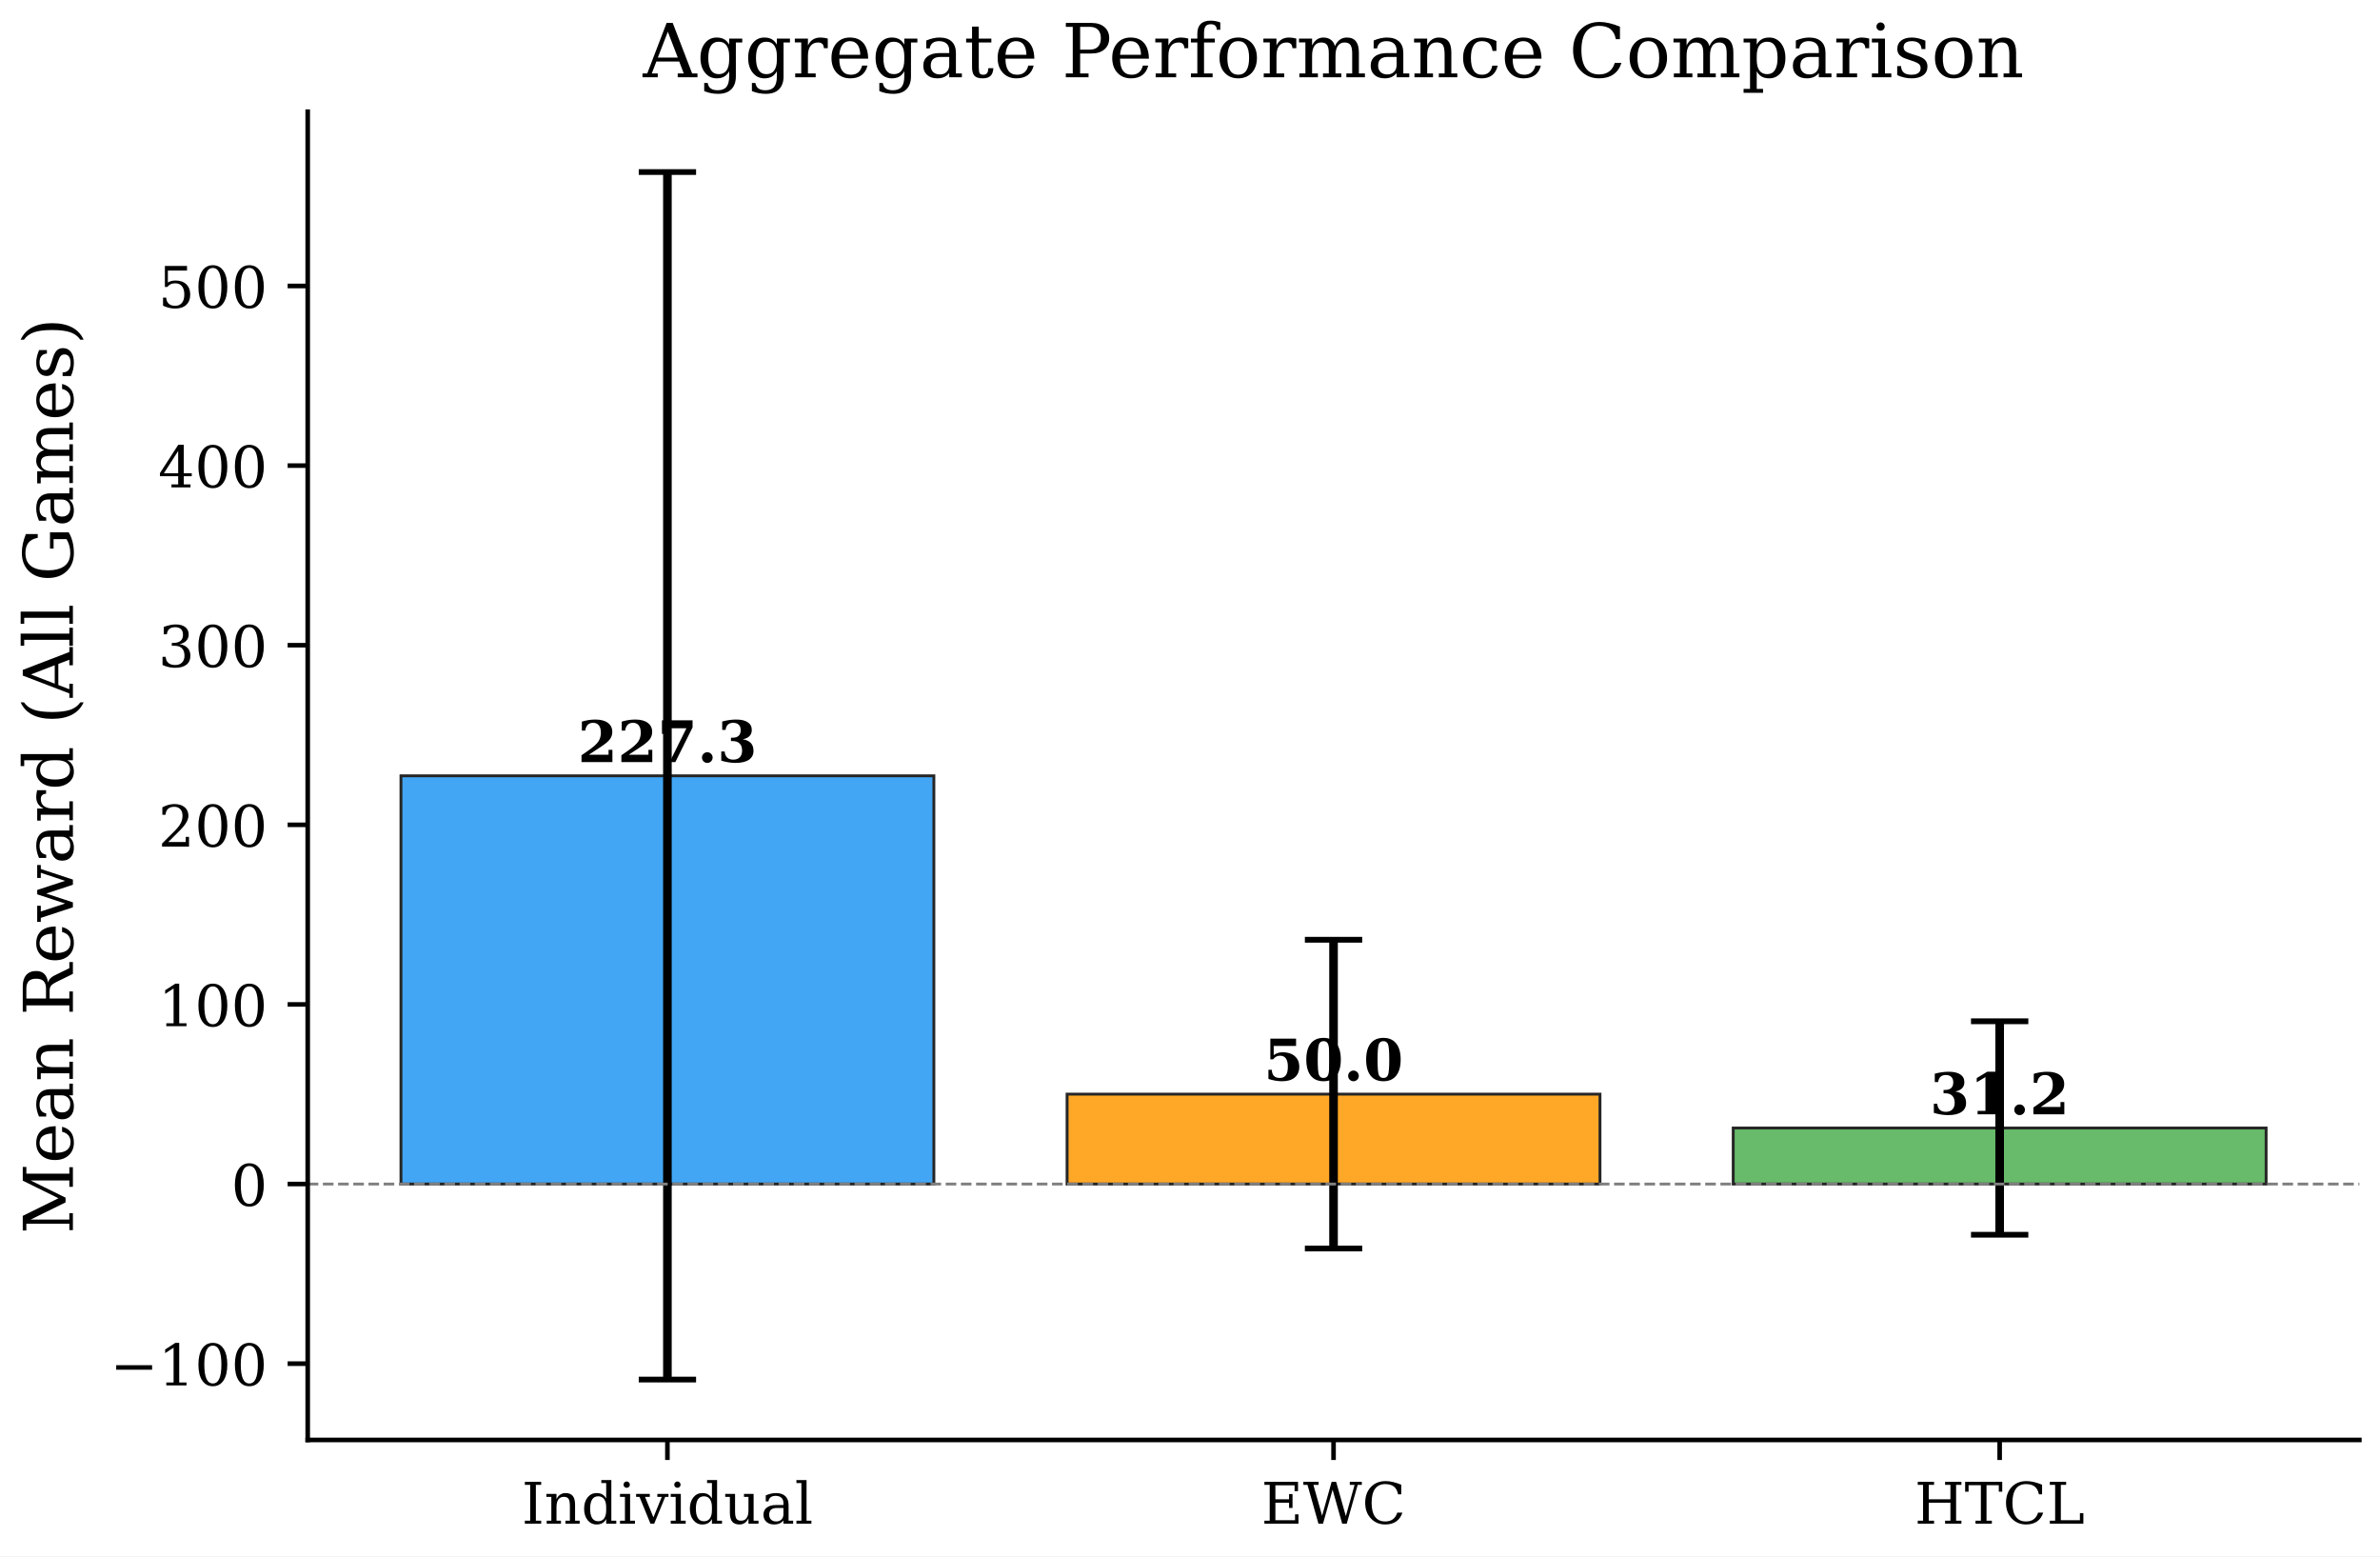
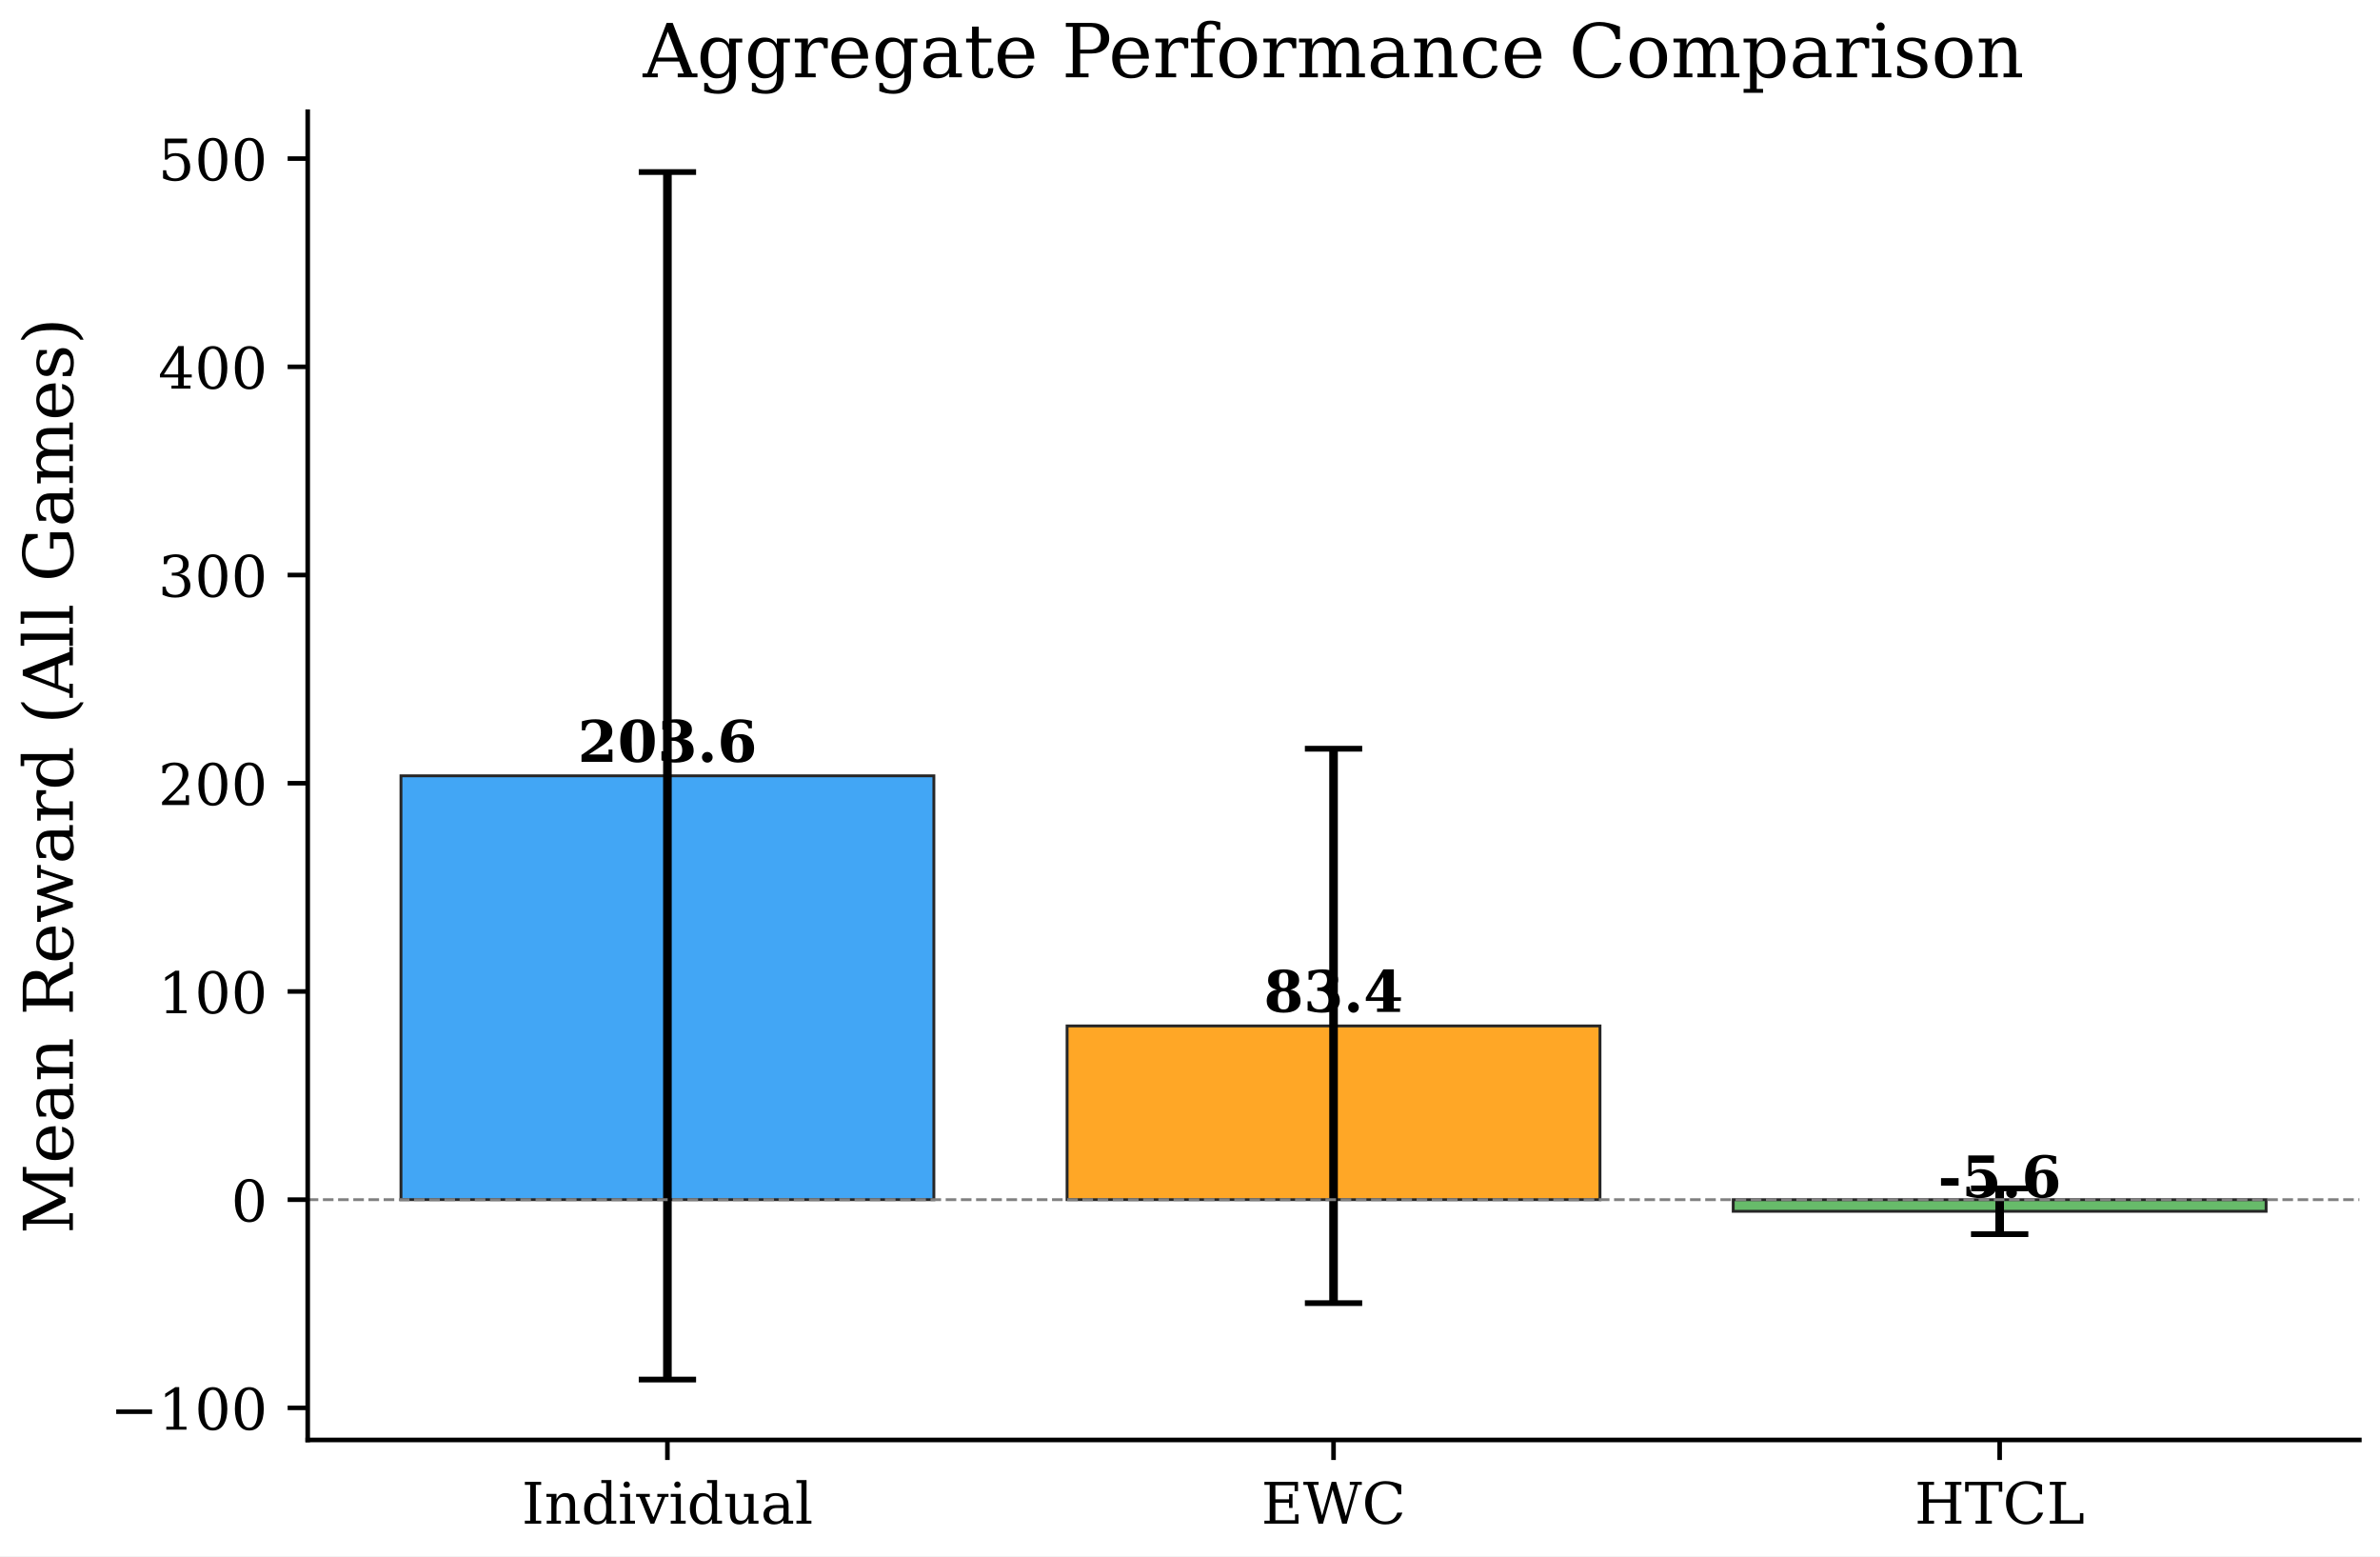
<svg xmlns="http://www.w3.org/2000/svg" xmlns:xlink="http://www.w3.org/1999/xlink" width="415.202pt" height="271.406pt" viewBox="0 0 415.202 271.406" version="1.1">
  <defs>
    <style type="text/css">*{stroke-linejoin: round; stroke-linecap: butt}</style>
  </defs>
  <g id="figure_1">
    <g id="patch_1">
      <path d="M 0 271.406  L 415.202 271.406  L 415.202 0  L 0 0  z " style="fill: #ffffff" />
    </g>
    <g id="axes_1">
      <g id="patch_2">
        <path d="M 53.681 251.128  L 411.602 251.128  L 411.602 19.478  L 53.681 19.478  z " style="fill: #ffffff" />
      </g>
      <g id="patch_3">
-         <path d="M 69.95 206.496  L 162.917 206.496  L 162.917 135.303  L 69.95 135.303  z " clip-path="url(#p671e858982)" style="fill: #2196f3; opacity: 0.85; stroke: #000000; stroke-width: 0.5; stroke-linejoin: miter" />
+         <path d="M 69.95 209.224  L 162.917 209.224  L 162.917 135.303  L 69.95 135.303  z " clip-path="url(#p76e623392b)" style="fill: #2196f3; opacity: 0.85; stroke: #000000; stroke-width: 0.5; stroke-linejoin: miter" />
      </g>
      <g id="patch_4">
-         <path d="M 186.158 206.496  L 279.125 206.496  L 279.125 190.82  L 186.158 190.82  z " clip-path="url(#p671e858982)" style="fill: #ff9800; opacity: 0.85; stroke: #000000; stroke-width: 0.5; stroke-linejoin: miter" />
+         <path d="M 186.158 209.224  L 279.125 209.224  L 279.125 178.923  L 186.158 178.923  z " clip-path="url(#p76e623392b)" style="fill: #ff9800; opacity: 0.85; stroke: #000000; stroke-width: 0.5; stroke-linejoin: miter" />
      </g>
      <g id="patch_5">
-         <path d="M 302.366 206.496  L 395.333 206.496  L 395.333 196.727  L 302.366 196.727  z " clip-path="url(#p671e858982)" style="fill: #4caf50; opacity: 0.85; stroke: #000000; stroke-width: 0.5; stroke-linejoin: miter" />
+         <path d="M 302.366 209.224  L 395.333 209.224  L 395.333 211.25  L 302.366 211.25  z " clip-path="url(#p76e623392b)" style="fill: #4caf50; opacity: 0.85; stroke: #000000; stroke-width: 0.5; stroke-linejoin: miter" />
      </g>
      <g id="matplotlib.axis_1">
        <g id="xtick_1">
          <g id="line2d_1">
            <defs>
-               <path id="m38dd9719bd" d="M 0 0  L 0 3.5  " style="stroke: #000000; stroke-width: 0.8" />
+               <path id="m863a58b6cb" d="M 0 0  L 0 3.5  " style="stroke: #000000; stroke-width: 0.8" />
            </defs>
            <g>
-               <use xlink:href="#m38dd9719bd" x="116.433" y="251.128" style="stroke: #000000; stroke-width: 0.8" />
+               <use xlink:href="#m863a58b6cb" x="116.433" y="251.128" style="stroke: #000000; stroke-width: 0.8" />
            </g>
          </g>
          <g id="text_1">
            <g transform="translate(91.01227 265.7264) scale(0.1 -0.1)">
              <defs>
                <path id="DejaVuSerif-49" d="M 1581 331  L 2175 331  L 2175 0  L 353 0  L 353 331  L 947 331  L 947 4331  L 353 4331  L 353 4666  L 2175 4666  L 2175 4331  L 1581 4331  L 1581 331  z " transform="scale(0.015625)" />
                <path id="DejaVuSerif-6e" d="M 263 0  L 263 331  L 781 331  L 781 2988  L 231 2988  L 231 3322  L 1356 3322  L 1356 2731  Q 1516 3069 1770 3241  Q 2025 3413 2363 3413  Q 2913 3413 3172 3097  Q 3431 2781 3431 2113  L 3431 331  L 3944 331  L 3944 0  L 2356 0  L 2356 331  L 2853 331  L 2853 1931  Q 2853 2541 2703 2767  Q 2553 2994 2175 2994  Q 1775 2994 1565 2701  Q 1356 2409 1356 1850  L 1356 331  L 1856 331  L 1856 0  L 263 0  z " transform="scale(0.015625)" />
                <path id="DejaVuSerif-64" d="M 3359 331  L 3909 331  L 3909 0  L 2784 0  L 2784 519  Q 2616 206 2355 57  Q 2094 -91 1709 -91  Q 1097 -91 708 395  Q 319 881 319 1663  Q 319 2444 706 2928  Q 1094 3413 1709 3413  Q 2094 3413 2355 3264  Q 2616 3116 2784 2803  L 2784 4531  L 2241 4531  L 2241 4863  L 3359 4863  L 3359 331  z M 2784 1497  L 2784 1825  Q 2784 2422 2554 2737  Q 2325 3053 1888 3053  Q 1444 3053 1217 2703  Q 991 2353 991 1663  Q 991 975 1217 622  Q 1444 269 1888 269  Q 2325 269 2554 583  Q 2784 897 2784 1497  z " transform="scale(0.015625)" />
                <path id="DejaVuSerif-69" d="M 622 4353  Q 622 4497 726 4603  Q 831 4709 978 4709  Q 1122 4709 1226 4603  Q 1331 4497 1331 4353  Q 1331 4206 1228 4103  Q 1125 4000 978 4000  Q 831 4000 726 4103  Q 622 4206 622 4353  z M 1356 331  L 1900 331  L 1900 0  L 231 0  L 231 331  L 781 331  L 781 2988  L 231 2988  L 231 3322  L 1356 3322  L 1356 331  z " transform="scale(0.015625)" />
                <path id="DejaVuSerif-76" d="M 1581 0  L 359 2988  L -19 2988  L -19 3322  L 1509 3322  L 1509 2988  L 978 2988  L 1913 703  L 2847 2988  L 2350 2988  L 2350 3322  L 3597 3322  L 3597 2988  L 3225 2988  L 2003 0  L 1581 0  z " transform="scale(0.015625)" />
                <path id="DejaVuSerif-75" d="M 2266 3322  L 3341 3322  L 3341 331  L 3884 331  L 3884 0  L 2766 0  L 2766 588  Q 2606 256 2353 82  Q 2100 -91 1766 -91  Q 1213 -91 952 223  Q 691 538 691 1209  L 691 2988  L 172 2988  L 172 3322  L 1269 3322  L 1269 1388  Q 1269 781 1417 556  Q 1566 331 1947 331  Q 2347 331 2556 625  Q 2766 919 2766 1478  L 2766 2988  L 2266 2988  L 2266 3322  z " transform="scale(0.015625)" />
                <path id="DejaVuSerif-61" d="M 2547 1044  L 2547 1747  L 1806 1747  Q 1378 1747 1168 1562  Q 959 1378 959 997  Q 959 650 1171 447  Q 1384 244 1747 244  Q 2106 244 2326 466  Q 2547 688 2547 1044  z M 3122 2075  L 3122 331  L 3634 331  L 3634 0  L 2547 0  L 2547 359  Q 2356 128 2106 18  Q 1856 -91 1522 -91  Q 969 -91 644 203  Q 319 497 319 997  Q 319 1513 691 1797  Q 1063 2081 1741 2081  L 2547 2081  L 2547 2309  Q 2547 2688 2317 2895  Q 2088 3103 1672 3103  Q 1328 3103 1125 2947  Q 922 2791 872 2484  L 575 2484  L 575 3156  Q 875 3284 1158 3348  Q 1441 3413 1709 3413  Q 2400 3413 2761 3070  Q 3122 2728 3122 2075  z " transform="scale(0.015625)" />
                <path id="DejaVuSerif-6c" d="M 1313 331  L 1856 331  L 1856 0  L 184 0  L 184 331  L 738 331  L 738 4531  L 184 4531  L 184 4863  L 1313 4863  L 1313 331  z " transform="scale(0.015625)" />
              </defs>
              <use xlink:href="#DejaVuSerif-49" />
              <use xlink:href="#DejaVuSerif-6e" x="39.502" />
              <use xlink:href="#DejaVuSerif-64" x="103.906" />
              <use xlink:href="#DejaVuSerif-69" x="167.92" />
              <use xlink:href="#DejaVuSerif-76" x="199.902" />
              <use xlink:href="#DejaVuSerif-69" x="256.396" />
              <use xlink:href="#DejaVuSerif-64" x="288.379" />
              <use xlink:href="#DejaVuSerif-75" x="352.393" />
              <use xlink:href="#DejaVuSerif-61" x="416.797" />
              <use xlink:href="#DejaVuSerif-6c" x="476.416" />
            </g>
          </g>
        </g>
        <g id="xtick_2">
          <g id="line2d_2">
            <g>
-               <use xlink:href="#m38dd9719bd" x="232.642" y="251.128" style="stroke: #000000; stroke-width: 0.8" />
+               <use xlink:href="#m863a58b6cb" x="232.642" y="251.128" style="stroke: #000000; stroke-width: 0.8" />
            </g>
          </g>
          <g id="text_2">
            <g transform="translate(220.0267 265.7264) scale(0.1 -0.1)">
              <defs>
                <path id="DejaVuSerif-45" d="M 353 0  L 353 331  L 947 331  L 947 4331  L 353 4331  L 353 4666  L 4109 4666  L 4109 3628  L 3725 3628  L 3725 4281  L 1581 4281  L 1581 2719  L 3109 2719  L 3109 3303  L 3494 3303  L 3494 1753  L 3109 1753  L 3109 2338  L 1581 2338  L 1581 384  L 3775 384  L 3775 1038  L 4159 1038  L 4159 0  L 353 0  z " transform="scale(0.015625)" />
                <path id="DejaVuSerif-57" d="M 4878 0  L 4366 0  L 3297 3794  L 2228 0  L 1716 0  L 494 4331  L 31 4331  L 31 4666  L 1734 4666  L 1734 4331  L 1153 4331  L 2125 884  L 3188 4666  L 3694 4666  L 4775 844  L 5753 4331  L 5216 4331  L 5216 4666  L 6559 4666  L 6559 4331  L 6100 4331  L 4878 0  z " transform="scale(0.015625)" />
                <path id="DejaVuSerif-43" d="M 4513 1234  Q 4306 581 3820 245  Q 3334 -91 2591 -91  Q 2134 -91 1743 65  Q 1353 222 1050 525  Q 700 875 529 1320  Q 359 1766 359 2328  Q 359 3416 987 4083  Q 1616 4750 2644 4750  Q 3025 4750 3456 4650  Q 3888 4550 4384 4347  L 4384 3272  L 4031 3272  Q 3916 3859 3567 4137  Q 3219 4416 2591 4416  Q 1844 4416 1459 3886  Q 1075 3356 1075 2328  Q 1075 1303 1459 773  Q 1844 244 2591 244  Q 3113 244 3450 492  Q 3788 741 3938 1234  L 4513 1234  z " transform="scale(0.015625)" />
              </defs>
              <use xlink:href="#DejaVuSerif-45" />
              <use xlink:href="#DejaVuSerif-57" x="72.998" />
              <use xlink:href="#DejaVuSerif-43" x="175.781" />
            </g>
          </g>
        </g>
        <g id="xtick_3">
          <g id="line2d_3">
            <g>
-               <use xlink:href="#m38dd9719bd" x="348.85" y="251.128" style="stroke: #000000; stroke-width: 0.8" />
+               <use xlink:href="#m863a58b6cb" x="348.85" y="251.128" style="stroke: #000000; stroke-width: 0.8" />
            </g>
          </g>
          <g id="text_3">
            <g transform="translate(334.0084 265.7264) scale(0.1 -0.1)">
              <defs>
                <path id="DejaVuSerif-48" d="M 353 0  L 353 331  L 947 331  L 947 4331  L 353 4331  L 353 4666  L 2175 4666  L 2175 4331  L 1581 4331  L 1581 2719  L 4000 2719  L 4000 4331  L 3406 4331  L 3406 4666  L 5228 4666  L 5228 4331  L 4634 4331  L 4634 331  L 5228 331  L 5228 0  L 3406 0  L 3406 331  L 4000 331  L 4000 2338  L 1581 2338  L 1581 331  L 2175 331  L 2175 0  L 353 0  z " transform="scale(0.015625)" />
                <path id="DejaVuSerif-54" d="M 1222 0  L 1222 331  L 1819 331  L 1819 4294  L 447 4294  L 447 3566  L 63 3566  L 63 4666  L 4206 4666  L 4206 3566  L 3822 3566  L 3822 4294  L 2450 4294  L 2450 331  L 3047 331  L 3047 0  L 1222 0  z " transform="scale(0.015625)" />
                <path id="DejaVuSerif-4c" d="M 353 0  L 353 331  L 947 331  L 947 4331  L 353 4331  L 353 4666  L 2175 4666  L 2175 4331  L 1581 4331  L 1581 384  L 3713 384  L 3713 1166  L 4097 1166  L 4097 0  L 353 0  z " transform="scale(0.015625)" />
              </defs>
              <use xlink:href="#DejaVuSerif-48" />
              <use xlink:href="#DejaVuSerif-54" x="87.207" />
              <use xlink:href="#DejaVuSerif-43" x="153.906" />
              <use xlink:href="#DejaVuSerif-4c" x="230.42" />
            </g>
          </g>
        </g>
      </g>
      <g id="matplotlib.axis_2">
        <g id="ytick_1">
          <g id="line2d_4">
            <defs>
-               <path id="m4bfb1004cc" d="M 0 0  L -3.5 0  " style="stroke: #000000; stroke-width: 0.8" />
+               <path id="m4e046b6c24" d="M 0 0  L -3.5 0  " style="stroke: #000000; stroke-width: 0.8" />
            </defs>
            <g>
-               <use xlink:href="#m4bfb1004cc" x="53.681" y="237.821" style="stroke: #000000; stroke-width: 0.8" />
+               <use xlink:href="#m4e046b6c24" x="53.681" y="245.537" style="stroke: #000000; stroke-width: 0.8" />
            </g>
          </g>
          <g id="text_4">
-             <g transform="translate(19.21375 241.6198) scale(0.1 -0.1)">
+             <g transform="translate(19.21375 249.3363) scale(0.1 -0.1)">
              <defs>
                <path id="DejaVuSerif-2212" d="M 678 2259  L 4684 2259  L 4684 1753  L 678 1753  L 678 2259  z " transform="scale(0.015625)" />
                <path id="DejaVuSerif-31" d="M 909 0  L 909 331  L 1722 331  L 1722 4213  L 781 3603  L 781 4013  L 1919 4750  L 2350 4750  L 2350 331  L 3163 331  L 3163 0  L 909 0  z " transform="scale(0.015625)" />
                <path id="DejaVuSerif-30" d="M 2034 219  Q 2513 219 2750 744  Q 2988 1269 2988 2328  Q 2988 3391 2750 3916  Q 2513 4441 2034 4441  Q 1556 4441 1318 3916  Q 1081 3391 1081 2328  Q 1081 1269 1318 744  Q 1556 219 2034 219  z M 2034 -91  Q 1275 -91 848 546  Q 422 1184 422 2328  Q 422 3475 848 4112  Q 1275 4750 2034 4750  Q 2797 4750 3222 4112  Q 3647 3475 3647 2328  Q 3647 1184 3222 546  Q 2797 -91 2034 -91  z " transform="scale(0.015625)" />
              </defs>
              <use xlink:href="#DejaVuSerif-2212" />
              <use xlink:href="#DejaVuSerif-31" x="83.789" />
              <use xlink:href="#DejaVuSerif-30" x="147.412" />
              <use xlink:href="#DejaVuSerif-30" x="211.035" />
            </g>
          </g>
        </g>
        <g id="ytick_2">
          <g id="line2d_5">
            <g>
-               <use xlink:href="#m4bfb1004cc" x="53.681" y="206.496" style="stroke: #000000; stroke-width: 0.8" />
+               <use xlink:href="#m4e046b6c24" x="53.681" y="209.224" style="stroke: #000000; stroke-width: 0.8" />
            </g>
          </g>
          <g id="text_5">
-             <g transform="translate(40.31844 210.2955) scale(0.1 -0.1)">
+             <g transform="translate(40.31844 213.0233) scale(0.1 -0.1)">
              <use xlink:href="#DejaVuSerif-30" />
            </g>
          </g>
        </g>
        <g id="ytick_3">
          <g id="line2d_6">
            <g>
-               <use xlink:href="#m4bfb1004cc" x="53.681" y="175.172" style="stroke: #000000; stroke-width: 0.8" />
+               <use xlink:href="#m4e046b6c24" x="53.681" y="172.911" style="stroke: #000000; stroke-width: 0.8" />
            </g>
          </g>
          <g id="text_6">
-             <g transform="translate(27.59344 178.9711) scale(0.1 -0.1)">
+             <g transform="translate(27.59344 176.7103) scale(0.1 -0.1)">
              <use xlink:href="#DejaVuSerif-31" />
              <use xlink:href="#DejaVuSerif-30" x="63.623" />
              <use xlink:href="#DejaVuSerif-30" x="127.246" />
            </g>
          </g>
        </g>
        <g id="ytick_4">
          <g id="line2d_7">
            <g>
-               <use xlink:href="#m4bfb1004cc" x="53.681" y="143.848" style="stroke: #000000; stroke-width: 0.8" />
+               <use xlink:href="#m4e046b6c24" x="53.681" y="136.598" style="stroke: #000000; stroke-width: 0.8" />
            </g>
          </g>
          <g id="text_7">
-             <g transform="translate(27.59344 147.6468) scale(0.1 -0.1)">
+             <g transform="translate(27.59344 140.3974) scale(0.1 -0.1)">
              <defs>
                <path id="DejaVuSerif-32" d="M 819 3553  L 469 3553  L 469 4384  Q 803 4563 1142 4656  Q 1481 4750 1806 4750  Q 2534 4750 2956 4397  Q 3378 4044 3378 3438  Q 3378 2753 2422 1800  Q 2347 1728 2309 1691  L 1131 513  L 3078 513  L 3078 1088  L 3444 1088  L 3444 0  L 434 0  L 434 341  L 1850 1753  Q 2319 2222 2519 2614  Q 2719 3006 2719 3438  Q 2719 3909 2473 4175  Q 2228 4441 1797 4441  Q 1350 4441 1106 4219  Q 863 3997 819 3553  z " transform="scale(0.015625)" />
              </defs>
              <use xlink:href="#DejaVuSerif-32" />
              <use xlink:href="#DejaVuSerif-30" x="63.623" />
              <use xlink:href="#DejaVuSerif-30" x="127.246" />
            </g>
          </g>
        </g>
        <g id="ytick_5">
          <g id="line2d_8">
            <g>
-               <use xlink:href="#m4bfb1004cc" x="53.681" y="112.523" style="stroke: #000000; stroke-width: 0.8" />
+               <use xlink:href="#m4e046b6c24" x="53.681" y="100.285" style="stroke: #000000; stroke-width: 0.8" />
            </g>
          </g>
          <g id="text_8">
-             <g transform="translate(27.59344 116.3224) scale(0.1 -0.1)">
+             <g transform="translate(27.59344 104.0844) scale(0.1 -0.1)">
              <defs>
                <path id="DejaVuSerif-33" d="M 622 4469  Q 988 4606 1323 4678  Q 1659 4750 1953 4750  Q 2638 4750 3022 4454  Q 3406 4159 3406 3634  Q 3406 3213 3140 2930  Q 2875 2647 2388 2547  Q 2963 2466 3280 2130  Q 3597 1794 3597 1259  Q 3597 606 3158 257  Q 2719 -91 1894 -91  Q 1528 -91 1179 -12  Q 831 66 488 225  L 488 1131  L 838 1131  Q 869 681 1141 450  Q 1413 219 1906 219  Q 2384 219 2661 495  Q 2938 772 2938 1253  Q 2938 1803 2653 2086  Q 2369 2369 1819 2369  L 1522 2369  L 1522 2688  L 1678 2688  Q 2225 2688 2498 2914  Q 2772 3141 2772 3597  Q 2772 4006 2547 4223  Q 2322 4441 1900 4441  Q 1478 4441 1245 4241  Q 1013 4041 972 3647  L 622 3647  L 622 4469  z " transform="scale(0.015625)" />
              </defs>
              <use xlink:href="#DejaVuSerif-33" />
              <use xlink:href="#DejaVuSerif-30" x="63.623" />
              <use xlink:href="#DejaVuSerif-30" x="127.246" />
            </g>
          </g>
        </g>
        <g id="ytick_6">
          <g id="line2d_9">
            <g>
-               <use xlink:href="#m4bfb1004cc" x="53.681" y="81.199" style="stroke: #000000; stroke-width: 0.8" />
+               <use xlink:href="#m4e046b6c24" x="53.681" y="63.972" style="stroke: #000000; stroke-width: 0.8" />
            </g>
          </g>
          <g id="text_9">
-             <g transform="translate(27.59344 84.99808) scale(0.1 -0.1)">
+             <g transform="translate(27.59344 67.77138) scale(0.1 -0.1)">
              <defs>
                <path id="DejaVuSerif-34" d="M 2234 1581  L 2234 4063  L 641 1581  L 2234 1581  z M 3609 0  L 1484 0  L 1484 331  L 2234 331  L 2234 1247  L 197 1247  L 197 1588  L 2241 4750  L 2859 4750  L 2859 1581  L 3750 1581  L 3750 1247  L 2859 1247  L 2859 331  L 3609 331  L 3609 0  z " transform="scale(0.015625)" />
              </defs>
              <use xlink:href="#DejaVuSerif-34" />
              <use xlink:href="#DejaVuSerif-30" x="63.623" />
              <use xlink:href="#DejaVuSerif-30" x="127.246" />
            </g>
          </g>
        </g>
        <g id="ytick_7">
          <g id="line2d_10">
            <g>
-               <use xlink:href="#m4bfb1004cc" x="53.681" y="49.875" style="stroke: #000000; stroke-width: 0.8" />
+               <use xlink:href="#m4e046b6c24" x="53.681" y="27.659" style="stroke: #000000; stroke-width: 0.8" />
            </g>
          </g>
          <g id="text_10">
-             <g transform="translate(27.59344 53.67372) scale(0.1 -0.1)">
+             <g transform="translate(27.59344 31.45839) scale(0.1 -0.1)">
              <defs>
                <path id="DejaVuSerif-35" d="M 3219 4666  L 3219 4153  L 1081 4153  L 1081 2816  Q 1244 2928 1461 2984  Q 1678 3041 1947 3041  Q 2703 3041 3140 2622  Q 3578 2203 3578 1478  Q 3578 738 3136 323  Q 2694 -91 1894 -91  Q 1572 -91 1234 -12  Q 897 66 544 225  L 544 1131  L 897 1131  Q 925 688 1179 453  Q 1434 219 1894 219  Q 2388 219 2653 544  Q 2919 869 2919 1478  Q 2919 2084 2655 2407  Q 2391 2731 1894 2731  Q 1613 2731 1398 2631  Q 1184 2531 1019 2322  L 750 2322  L 750 4666  L 3219 4666  z " transform="scale(0.015625)" />
              </defs>
              <use xlink:href="#DejaVuSerif-35" />
              <use xlink:href="#DejaVuSerif-30" x="63.623" />
              <use xlink:href="#DejaVuSerif-30" x="127.246" />
            </g>
          </g>
        </g>
        <g id="text_11">
          <g transform="translate(12.71813 215.1948) rotate(-90) scale(0.12 -0.12)">
            <defs>
              <path id="DejaVuSerif-4d" d="M 353 0  L 353 331  L 947 331  L 947 4331  L 319 4331  L 319 4666  L 1678 4666  L 3316 1344  L 4953 4666  L 6228 4666  L 6228 4331  L 5606 4331  L 5606 331  L 6203 331  L 6203 0  L 4378 0  L 4378 331  L 4972 331  L 4972 3938  L 3372 684  L 2931 684  L 1331 3938  L 1331 331  L 1925 331  L 1925 0  L 353 0  z " transform="scale(0.015625)" />
              <path id="DejaVuSerif-65" d="M 3469 1600  L 991 1600  L 991 1575  Q 991 903 1244 561  Q 1497 219 1991 219  Q 2369 219 2611 417  Q 2853 616 2950 1006  L 3413 1006  Q 3275 459 2904 184  Q 2534 -91 1931 -91  Q 1203 -91 761 389  Q 319 869 319 1663  Q 319 2450 753 2931  Q 1188 3413 1894 3413  Q 2647 3413 3050 2948  Q 3453 2484 3469 1600  z M 2791 1931  Q 2772 2513 2545 2808  Q 2319 3103 1894 3103  Q 1497 3103 1269 2806  Q 1041 2509 991 1931  L 2791 1931  z " transform="scale(0.015625)" />
              <path id="DejaVuSerif-20" transform="scale(0.015625)" />
              <path id="DejaVuSerif-52" d="M 3066 2316  Q 3284 2256 3442 2114  Q 3600 1972 3725 1716  L 4403 331  L 4972 331  L 4972 0  L 3872 0  L 3144 1484  Q 2934 1916 2759 2042  Q 2584 2169 2278 2169  L 1581 2169  L 1581 331  L 2241 331  L 2241 0  L 353 0  L 353 331  L 947 331  L 947 4331  L 353 4331  L 353 4666  L 2719 4666  Q 3400 4666 3770 4341  Q 4141 4016 4141 3419  Q 4141 2938 3870 2661  Q 3600 2384 3066 2316  z M 1581 2503  L 2503 2503  Q 2975 2503 3200 2726  Q 3425 2950 3425 3419  Q 3425 3888 3200 4109  Q 2975 4331 2503 4331  L 1581 4331  L 1581 2503  z " transform="scale(0.015625)" />
              <path id="DejaVuSerif-77" d="M 3072 3322  L 3922 728  L 4672 2988  L 4191 2988  L 4191 3322  L 5394 3322  L 5394 2988  L 5025 2988  L 4038 0  L 3559 0  L 2741 2484  L 1919 0  L 1459 0  L 475 2988  L 103 2988  L 103 3322  L 1606 3322  L 1606 2988  L 1069 2988  L 1813 728  L 2669 3322  L 3072 3322  z " transform="scale(0.015625)" />
              <path id="DejaVuSerif-72" d="M 3059 3328  L 3059 2497  L 2728 2497  Q 2713 2744 2591 2866  Q 2469 2988 2234 2988  Q 1809 2988 1582 2694  Q 1356 2400 1356 1850  L 1356 331  L 2022 331  L 2022 0  L 263 0  L 263 331  L 781 331  L 781 2994  L 231 2994  L 231 3322  L 1356 3322  L 1356 2731  Q 1525 3078 1790 3245  Q 2056 3413 2438 3413  Q 2578 3413 2733 3391  Q 2888 3369 3059 3328  z " transform="scale(0.015625)" />
              <path id="DejaVuSerif-28" d="M 2041 -997  Q 1281 -656 893 83  Q 506 822 506 1931  Q 506 3044 893 3783  Q 1281 4522 2041 4863  L 2041 4556  Q 1559 4225 1350 3623  Q 1141 3022 1141 1931  Q 1141 844 1350 242  Q 1559 -359 2041 -691  L 2041 -997  z " transform="scale(0.015625)" />
              <path id="DejaVuSerif-41" d="M 1281 1691  L 2994 1691  L 2138 3909  L 1281 1691  z M -38 0  L -38 331  L 372 331  L 2034 4666  L 2559 4666  L 4225 331  L 4684 331  L 4684 0  L 2988 0  L 2988 331  L 3506 331  L 3116 1356  L 1153 1356  L 763 331  L 1275 331  L 1275 0  L -38 0  z " transform="scale(0.015625)" />
              <path id="DejaVuSerif-47" d="M 4097 3272  Q 3988 3856 3641 4136  Q 3294 4416 2675 4416  Q 1869 4416 1472 3897  Q 1075 3378 1075 2328  Q 1075 1300 1484 772  Q 1894 244 2688 244  Q 3041 244 3362 331  Q 3684 419 3975 594  L 3975 1797  L 3097 1797  L 3097 2131  L 4609 2131  L 4609 391  Q 4194 150 3714 29  Q 3234 -91 2688 -91  Q 1631 -91 995 570  Q 359 1231 359 2328  Q 359 3434 996 4092  Q 1634 4750 2713 4750  Q 3113 4750 3539 4658  Q 3966 4566 4447 4378  L 4447 3272  L 4097 3272  z " transform="scale(0.015625)" />
              <path id="DejaVuSerif-6d" d="M 3316 2675  Q 3481 3041 3739 3227  Q 3997 3413 4341 3413  Q 4863 3413 5119 3089  Q 5375 2766 5375 2113  L 5375 331  L 5894 331  L 5894 0  L 4300 0  L 4300 331  L 4800 331  L 4800 2047  Q 4800 2556 4650 2772  Q 4500 2988 4153 2988  Q 3769 2988 3567 2697  Q 3366 2406 3366 1850  L 3366 331  L 3866 331  L 3866 0  L 2291 0  L 2291 331  L 2791 331  L 2791 2069  Q 2791 2566 2641 2777  Q 2491 2988 2144 2988  Q 1759 2988 1557 2697  Q 1356 2406 1356 1850  L 1356 331  L 1856 331  L 1856 0  L 263 0  L 263 331  L 781 331  L 781 2994  L 231 2994  L 231 3322  L 1356 3322  L 1356 2731  Q 1516 3063 1762 3238  Q 2009 3413 2322 3413  Q 2709 3413 2968 3220  Q 3228 3028 3316 2675  z " transform="scale(0.015625)" />
              <path id="DejaVuSerif-73" d="M 359 184  L 359 959  L 691 959  Q 703 588 923 403  Q 1144 219 1575 219  Q 1963 219 2166 364  Q 2369 509 2369 788  Q 2369 1006 2220 1140  Q 2072 1275 1594 1428  L 1178 1569  Q 750 1706 558 1912  Q 366 2119 366 2438  Q 366 2894 700 3153  Q 1034 3413 1625 3413  Q 1888 3413 2178 3344  Q 2469 3275 2778 3144  L 2778 2419  L 2447 2419  Q 2434 2741 2221 2922  Q 2009 3103 1644 3103  Q 1281 3103 1095 2975  Q 909 2847 909 2591  Q 909 2381 1050 2254  Q 1191 2128 1613 1997  L 2069 1856  Q 2541 1709 2748 1489  Q 2956 1269 2956 922  Q 2956 450 2595 179  Q 2234 -91 1600 -91  Q 1278 -91 972 -22  Q 666 47 359 184  z " transform="scale(0.015625)" />
              <path id="DejaVuSerif-29" d="M 453 -997  L 453 -691  Q 934 -359 1145 242  Q 1356 844 1356 1931  Q 1356 3022 1145 3623  Q 934 4225 453 4556  L 453 4863  Q 1216 4522 1603 3783  Q 1991 3044 1991 1931  Q 1991 822 1603 83  Q 1216 -656 453 -997  z " transform="scale(0.015625)" />
            </defs>
            <use xlink:href="#DejaVuSerif-4d" />
            <use xlink:href="#DejaVuSerif-65" x="102.393" />
            <use xlink:href="#DejaVuSerif-61" x="161.572" />
            <use xlink:href="#DejaVuSerif-6e" x="221.191" />
            <use xlink:href="#DejaVuSerif-20" x="285.596" />
            <use xlink:href="#DejaVuSerif-52" x="317.383" />
            <use xlink:href="#DejaVuSerif-65" x="392.676" />
            <use xlink:href="#DejaVuSerif-77" x="451.855" />
            <use xlink:href="#DejaVuSerif-61" x="537.451" />
            <use xlink:href="#DejaVuSerif-72" x="597.07" />
            <use xlink:href="#DejaVuSerif-64" x="644.873" />
            <use xlink:href="#DejaVuSerif-20" x="708.887" />
            <use xlink:href="#DejaVuSerif-28" x="740.674" />
            <use xlink:href="#DejaVuSerif-41" x="779.688" />
            <use xlink:href="#DejaVuSerif-6c" x="851.904" />
            <use xlink:href="#DejaVuSerif-6c" x="883.887" />
            <use xlink:href="#DejaVuSerif-20" x="915.869" />
            <use xlink:href="#DejaVuSerif-47" x="947.656" />
            <use xlink:href="#DejaVuSerif-61" x="1027.539" />
            <use xlink:href="#DejaVuSerif-6d" x="1087.158" />
            <use xlink:href="#DejaVuSerif-65" x="1181.982" />
            <use xlink:href="#DejaVuSerif-73" x="1241.162" />
            <use xlink:href="#DejaVuSerif-29" x="1292.48" />
          </g>
        </g>
      </g>
      <g id="LineCollection_1">
-         <path d="M 116.433 240.598  L 116.433 30.008  " clip-path="url(#p671e858982)" style="fill: none; stroke: #000000; stroke-width: 1.5" />
-         <path d="M 232.642 217.746  L 232.642 163.895  " clip-path="url(#p671e858982)" style="fill: none; stroke: #000000; stroke-width: 1.5" />
-         <path d="M 348.85 215.342  L 348.85 178.111  " clip-path="url(#p671e858982)" style="fill: none; stroke: #000000; stroke-width: 1.5" />
+         <path d="M 116.433 240.598  L 116.433 30.008  " clip-path="url(#p76e623392b)" style="fill: none; stroke: #000000; stroke-width: 1.5" />
+         <path d="M 232.642 227.268  L 232.642 130.578  " clip-path="url(#p76e623392b)" style="fill: none; stroke: #000000; stroke-width: 1.5" />
+         <path d="M 348.85 215.24  L 348.85 207.259  " clip-path="url(#p76e623392b)" style="fill: none; stroke: #000000; stroke-width: 1.5" />
      </g>
      <g id="line2d_11">
        <defs>
-           <path id="m357cbf56e1" d="M 5 0  L -5 -0  " style="stroke: #000000" />
+           <path id="m096e51180a" d="M 5 0  L -5 -0  " style="stroke: #000000" />
        </defs>
-         <g clip-path="url(#p671e858982)">
-           <use xlink:href="#m357cbf56e1" x="116.433" y="240.598" style="stroke: #000000" />
-           <use xlink:href="#m357cbf56e1" x="232.642" y="217.746" style="stroke: #000000" />
-           <use xlink:href="#m357cbf56e1" x="348.85" y="215.342" style="stroke: #000000" />
+         <g clip-path="url(#p76e623392b)">
+           <use xlink:href="#m096e51180a" x="116.433" y="240.598" style="stroke: #000000" />
+           <use xlink:href="#m096e51180a" x="232.642" y="227.268" style="stroke: #000000" />
+           <use xlink:href="#m096e51180a" x="348.85" y="215.24" style="stroke: #000000" />
        </g>
      </g>
      <g id="line2d_12">
-         <g clip-path="url(#p671e858982)">
-           <use xlink:href="#m357cbf56e1" x="116.433" y="30.008" style="stroke: #000000" />
-           <use xlink:href="#m357cbf56e1" x="232.642" y="163.895" style="stroke: #000000" />
-           <use xlink:href="#m357cbf56e1" x="348.85" y="178.111" style="stroke: #000000" />
+         <g clip-path="url(#p76e623392b)">
+           <use xlink:href="#m096e51180a" x="116.433" y="30.008" style="stroke: #000000" />
+           <use xlink:href="#m096e51180a" x="232.642" y="130.578" style="stroke: #000000" />
+           <use xlink:href="#m096e51180a" x="348.85" y="207.259" style="stroke: #000000" />
        </g>
      </g>
      <g id="line2d_13">
-         <path d="M 53.681 206.496  L 411.602 206.496  " clip-path="url(#p671e858982)" style="fill: none; stroke-dasharray: 1.85,0.8; stroke-dashoffset: 0; stroke: #808080; stroke-width: 0.5" />
+         <path d="M 53.681 209.224  L 411.602 209.224  " clip-path="url(#p76e623392b)" style="fill: none; stroke-dasharray: 1.85,0.8; stroke-dashoffset: 0; stroke: #808080; stroke-width: 0.5" />
      </g>
      <g id="patch_6">
        <path d="M 53.681 251.128  L 53.681 19.478  " style="fill: none; stroke: #000000; stroke-width: 0.8; stroke-linejoin: miter; stroke-linecap: square" />
      </g>
      <g id="patch_7">
        <path d="M 53.681 251.128  L 411.602 251.128  " style="fill: none; stroke: #000000; stroke-width: 0.8; stroke-linejoin: miter; stroke-linecap: square" />
      </g>
      <g id="text_12">
-         <g transform="translate(100.7771 132.91) scale(0.1 -0.1)">
+         <g transform="translate(100.7771 132.8602) scale(0.1 -0.1)">
          <defs>
            <path id="DejaVuSerif-Bold-32" d="M 844 3513  L 469 3513  L 469 4519  Q 850 4634 1223 4692  Q 1597 4750 1978 4750  Q 2869 4750 3367 4386  Q 3866 4022 3866 3372  Q 3866 2909 3591 2542  Q 3316 2175 2541 1672  L 1241 819  L 3450 819  L 3450 1369  L 3878 1369  L 3878 0  L 428 0  L 428 763  L 1119 1241  Q 2003 1850 2297 2278  Q 2591 2706 2591 3278  Q 2591 3819 2367 4101  Q 2144 4384 1716 4384  Q 1347 4384 1125 4161  Q 903 3938 844 3513  z " transform="scale(0.015625)" />
-             <path id="DejaVuSerif-Bold-37" d="M 3922 3872  L 1997 0  L 1363 0  L 3238 3781  L 934 3781  L 934 3150  L 506 3150  L 506 4666  L 3922 4666  L 3922 3872  z " transform="scale(0.015625)" />
+             <path id="DejaVuSerif-Bold-30" d="M 2228 275  Q 2603 275 2742 615  Q 2881 956 2881 2328  Q 2881 3691 2742 4037  Q 2603 4384 2228 4384  Q 1853 4384 1714 4043  Q 1575 3703 1575 2328  Q 1575 956 1714 615  Q 1853 275 2228 275  z M 2228 -91  Q 1294 -91 797 532  Q 300 1156 300 2328  Q 300 3500 797 4125  Q 1294 4750 2228 4750  Q 3159 4750 3656 4125  Q 4153 3500 4153 2328  Q 4153 1156 3656 532  Q 3159 -91 2228 -91  z " transform="scale(0.015625)" />
+             <path id="DejaVuSerif-Bold-33" d="M 550 4531  Q 963 4641 1350 4695  Q 1738 4750 2106 4750  Q 2950 4750 3401 4448  Q 3853 4147 3853 3584  Q 3853 3163 3593 2900  Q 3334 2638 2834 2547  Q 3444 2450 3744 2131  Q 4044 1813 4044 1259  Q 4044 606 3526 257  Q 3009 -91 2028 -91  Q 1659 -91 1267 -28  Q 875 34 447 159  L 447 1184  L 825 1184  Q 859 741 1103 508  Q 1347 275 1778 275  Q 2253 275 2512 539  Q 2772 803 2772 1288  Q 2772 1794 2501 2069  Q 2231 2344 1734 2344  L 1528 2344  L 1528 2719  L 1691 2719  Q 2150 2719 2381 2931  Q 2613 3144 2613 3566  Q 2613 3963 2395 4173  Q 2178 4384 1772 4384  Q 1403 4384 1187 4182  Q 972 3981 928 3597  L 550 3597  L 550 4531  z " transform="scale(0.015625)" />
            <path id="DejaVuSerif-Bold-2e" d="M 519 506  Q 519 750 694 925  Q 869 1100 1113 1100  Q 1359 1100 1534 925  Q 1709 750 1709 506  Q 1709 259 1534 84  Q 1359 -91 1113 -91  Q 869 -91 694 84  Q 519 259 519 506  z " transform="scale(0.015625)" />
-             <path id="DejaVuSerif-Bold-33" d="M 550 4531  Q 963 4641 1350 4695  Q 1738 4750 2106 4750  Q 2950 4750 3401 4448  Q 3853 4147 3853 3584  Q 3853 3163 3593 2900  Q 3334 2638 2834 2547  Q 3444 2450 3744 2131  Q 4044 1813 4044 1259  Q 4044 606 3526 257  Q 3009 -91 2028 -91  Q 1659 -91 1267 -28  Q 875 34 447 159  L 447 1184  L 825 1184  Q 859 741 1103 508  Q 1347 275 1778 275  Q 2253 275 2512 539  Q 2772 803 2772 1288  Q 2772 1794 2501 2069  Q 2231 2344 1734 2344  L 1528 2344  L 1528 2719  L 1691 2719  Q 2150 2719 2381 2931  Q 2613 3144 2613 3566  Q 2613 3963 2395 4173  Q 2178 4384 1772 4384  Q 1403 4384 1187 4182  Q 972 3981 928 3597  L 550 3597  L 550 4531  z " transform="scale(0.015625)" />
+             <path id="DejaVuSerif-Bold-36" d="M 1575 2766  Q 1778 2928 2029 3009  Q 2281 3091 2578 3091  Q 3294 3091 3701 2672  Q 4109 2253 4109 1522  Q 4109 750 3650 329  Q 3191 -91 2344 -91  Q 1388 -91 895 486  Q 403 1063 403 2181  Q 403 3453 950 4101  Q 1497 4750 2572 4750  Q 2853 4750 3175 4703  Q 3497 4656 3866 4563  L 3866 3738  L 3488 3738  Q 3409 4056 3192 4220  Q 2975 4384 2631 4384  Q 2075 4384 1826 4003  Q 1578 3622 1575 2766  z M 2272 275  Q 2594 275 2731 548  Q 2869 822 2869 1497  Q 2869 2172 2731 2445  Q 2594 2719 2272 2719  Q 1950 2719 1814 2445  Q 1678 2172 1678 1497  Q 1678 822 1814 548  Q 1950 275 2272 275  z " transform="scale(0.015625)" />
          </defs>
          <use xlink:href="#DejaVuSerif-Bold-32" />
-           <use xlink:href="#DejaVuSerif-Bold-32" x="69.58" />
-           <use xlink:href="#DejaVuSerif-Bold-37" x="139.16" />
+           <use xlink:href="#DejaVuSerif-Bold-30" x="69.58" />
+           <use xlink:href="#DejaVuSerif-Bold-33" x="139.16" />
          <use xlink:href="#DejaVuSerif-Bold-2e" x="208.74" />
-           <use xlink:href="#DejaVuSerif-Bold-33" x="243.555" />
+           <use xlink:href="#DejaVuSerif-Bold-36" x="243.555" />
        </g>
      </g>
      <g id="text_13">
-         <g transform="translate(220.4642 188.4272) scale(0.1 -0.1)">
+         <g transform="translate(220.4642 176.4801) scale(0.1 -0.1)">
          <defs>
+             <path id="DejaVuSerif-Bold-38" d="M 2975 2484  Q 3531 2394 3820 2075  Q 4109 1756 4109 1241  Q 4109 597 3623 253  Q 3138 -91 2222 -91  Q 1306 -91 818 253  Q 331 597 331 1241  Q 331 1756 622 2075  Q 913 2394 1466 2484  Q 975 2597 731 2861  Q 488 3125 488 3531  Q 488 4125 931 4437  Q 1375 4750 2222 4750  Q 3066 4750 3511 4437  Q 3956 4125 3956 3531  Q 3956 3125 3711 2861  Q 3466 2597 2975 2484  z M 2747 3519  Q 2747 4013 2628 4198  Q 2509 4384 2222 4384  Q 1931 4384 1814 4198  Q 1697 4013 1697 3519  Q 1697 3028 1814 2845  Q 1931 2663 2222 2663  Q 2513 2663 2630 2845  Q 2747 3028 2747 3519  z M 2869 1294  Q 2869 1866 2723 2081  Q 2578 2297 2222 2297  Q 1863 2297 1719 2081  Q 1575 1866 1575 1294  Q 1575 716 1720 495  Q 1866 275 2222 275  Q 2575 275 2722 495  Q 2869 716 2869 1294  z " transform="scale(0.015625)" />
+             <path id="DejaVuSerif-Bold-34" d="M 4084 0  L 1516 0  L 1516 378  L 2209 378  L 2209 1228  L 263 1228  L 263 1588  L 2216 4750  L 3391 4750  L 3391 1631  L 4191 1631  L 4191 1228  L 3391 1228  L 3391 378  L 4084 378  L 4084 0  z M 2209 1631  L 2209 3897  L 819 1631  L 2209 1631  z " transform="scale(0.015625)" />
+           </defs>
+           <use xlink:href="#DejaVuSerif-Bold-38" />
+           <use xlink:href="#DejaVuSerif-Bold-33" x="69.58" />
+           <use xlink:href="#DejaVuSerif-Bold-2e" x="139.16" />
+           <use xlink:href="#DejaVuSerif-Bold-34" x="173.975" />
+         </g>
+       </g>
+       <g id="text_14">
+         <g transform="translate(338.0763 208.8067) scale(0.1 -0.1)">
+           <defs>
+             <path id="DejaVuSerif-Bold-2d" d="M 347 2138  L 2309 2138  L 2309 1294  L 347 1294  L 347 2138  z " transform="scale(0.015625)" />
            <path id="DejaVuSerif-Bold-35" d="M 3609 4666  L 3609 3847  L 1113 3847  L 1113 2822  Q 1319 2981 1572 3062  Q 1825 3144 2106 3144  Q 2969 3144 3469 2708  Q 3969 2272 3969 1522  Q 3969 759 3469 334  Q 2969 -91 2069 -91  Q 1688 -91 1311 -28  Q 934 34 525 166  L 525 1184  L 900 1184  Q 919 725 1139 500  Q 1359 275 1791 275  Q 2250 275 2472 583  Q 2694 891 2694 1522  Q 2694 2144 2476 2451  Q 2259 2759 1819 2759  Q 1581 2759 1395 2661  Q 1209 2563 1050 2356  L 738 2356  L 738 4666  L 3609 4666  z " transform="scale(0.015625)" />
-             <path id="DejaVuSerif-Bold-30" d="M 2228 275  Q 2603 275 2742 615  Q 2881 956 2881 2328  Q 2881 3691 2742 4037  Q 2603 4384 2228 4384  Q 1853 4384 1714 4043  Q 1575 3703 1575 2328  Q 1575 956 1714 615  Q 1853 275 2228 275  z M 2228 -91  Q 1294 -91 797 532  Q 300 1156 300 2328  Q 300 3500 797 4125  Q 1294 4750 2228 4750  Q 3159 4750 3656 4125  Q 4153 3500 4153 2328  Q 4153 1156 3656 532  Q 3159 -91 2228 -91  z " transform="scale(0.015625)" />
          </defs>
-           <use xlink:href="#DejaVuSerif-Bold-35" />
-           <use xlink:href="#DejaVuSerif-Bold-30" x="69.58" />
-           <use xlink:href="#DejaVuSerif-Bold-2e" x="139.16" />
-           <use xlink:href="#DejaVuSerif-Bold-30" x="173.975" />
-         </g>
-       </g>
-       <g id="text_14">
-         <g transform="translate(336.6724 194.3336) scale(0.1 -0.1)">
-           <defs>
-             <path id="DejaVuSerif-Bold-31" d="M 878 0  L 878 378  L 1753 378  L 1753 4153  L 781 3578  L 781 4044  L 1953 4750  L 2938 4750  L 2938 378  L 3816 378  L 3816 0  L 878 0  z " transform="scale(0.015625)" />
-           </defs>
-           <use xlink:href="#DejaVuSerif-Bold-33" />
-           <use xlink:href="#DejaVuSerif-Bold-31" x="69.58" />
-           <use xlink:href="#DejaVuSerif-Bold-2e" x="139.16" />
-           <use xlink:href="#DejaVuSerif-Bold-32" x="173.975" />
+           <use xlink:href="#DejaVuSerif-Bold-2d" />
+           <use xlink:href="#DejaVuSerif-Bold-35" x="41.504" />
+           <use xlink:href="#DejaVuSerif-Bold-2e" x="111.084" />
+           <use xlink:href="#DejaVuSerif-Bold-36" x="145.898" />
        </g>
      </g>
      <g id="text_15">
        <g transform="translate(112.162 13.47797) scale(0.13 -0.13)">
          <defs>
            <path id="DejaVuSerif-67" d="M 3359 2988  L 3359 72  Q 3359 -644 2965 -1033  Q 2572 -1422 1844 -1422  Q 1516 -1422 1216 -1362  Q 916 -1303 641 -1184  L 641 -488  L 941 -488  Q 997 -813 1206 -963  Q 1416 -1113 1806 -1113  Q 2313 -1113 2548 -827  Q 2784 -541 2784 72  L 2784 519  Q 2616 206 2355 57  Q 2094 -91 1709 -91  Q 1097 -91 708 395  Q 319 881 319 1663  Q 319 2444 706 2928  Q 1094 3413 1709 3413  Q 2094 3413 2355 3264  Q 2616 3116 2784 2803  L 2784 3322  L 3909 3322  L 3909 2988  L 3359 2988  z M 2784 1825  Q 2784 2422 2554 2737  Q 2325 3053 1888 3053  Q 1444 3053 1217 2703  Q 991 2353 991 1663  Q 991 975 1217 622  Q 1444 269 1888 269  Q 2325 269 2554 583  Q 2784 897 2784 1497  L 2784 1825  z " transform="scale(0.015625)" />
            <path id="DejaVuSerif-74" d="M 691 2988  L 184 2988  L 184 3322  L 691 3322  L 691 4353  L 1269 4353  L 1269 3322  L 2350 3322  L 2350 2988  L 1269 2988  L 1269 878  Q 1269 456 1350 337  Q 1431 219 1650 219  Q 1875 219 1978 351  Q 2081 484 2088 781  L 2522 781  Q 2497 328 2275 118  Q 2053 -91 1600 -91  Q 1103 -91 897 129  Q 691 350 691 878  L 691 2988  z " transform="scale(0.015625)" />
            <path id="DejaVuSerif-50" d="M 1581 2375  L 2406 2375  Q 2872 2375 3115 2626  Q 3359 2878 3359 3353  Q 3359 3831 3115 4081  Q 2872 4331 2406 4331  L 1581 4331  L 1581 2375  z M 353 0  L 353 331  L 947 331  L 947 4331  L 353 4331  L 353 4666  L 2559 4666  Q 3259 4666 3668 4311  Q 4078 3956 4078 3353  Q 4078 2753 3668 2397  Q 3259 2041 2559 2041  L 1581 2041  L 1581 331  L 2303 331  L 2303 0  L 353 0  z " transform="scale(0.015625)" />
            <path id="DejaVuSerif-66" d="M 2753 4078  L 2450 4078  Q 2447 4313 2317 4434  Q 2188 4556 1941 4556  Q 1619 4556 1487 4379  Q 1356 4203 1356 3750  L 1356 3322  L 2284 3322  L 2284 2988  L 1356 2988  L 1356 331  L 2094 331  L 2094 0  L 231 0  L 231 331  L 781 331  L 781 2988  L 231 2988  L 231 3322  L 781 3322  L 781 3738  Q 781 4294 1070 4578  Q 1359 4863 1919 4863  Q 2128 4863 2337 4825  Q 2547 4788 2753 4709  L 2753 4078  z " transform="scale(0.015625)" />
            <path id="DejaVuSerif-6f" d="M 1925 219  Q 2388 219 2623 584  Q 2859 950 2859 1663  Q 2859 2375 2623 2739  Q 2388 3103 1925 3103  Q 1463 3103 1227 2739  Q 991 2375 991 1663  Q 991 950 1228 584  Q 1466 219 1925 219  z M 1925 -91  Q 1200 -91 759 389  Q 319 869 319 1663  Q 319 2456 758 2934  Q 1197 3413 1925 3413  Q 2653 3413 3092 2934  Q 3531 2456 3531 1663  Q 3531 869 3092 389  Q 2653 -91 1925 -91  z " transform="scale(0.015625)" />
            <path id="DejaVuSerif-63" d="M 3291 997  Q 3169 466 2822 187  Q 2475 -91 1925 -91  Q 1200 -91 759 389  Q 319 869 319 1663  Q 319 2459 759 2936  Q 1200 3413 1925 3413  Q 2241 3413 2553 3339  Q 2866 3266 3181 3116  L 3181 2266  L 2847 2266  Q 2781 2703 2561 2903  Q 2341 3103 1931 3103  Q 1466 3103 1228 2742  Q 991 2381 991 1663  Q 991 944 1227 581  Q 1463 219 1931 219  Q 2303 219 2525 412  Q 2747 606 2828 997  L 3291 997  z " transform="scale(0.015625)" />
            <path id="DejaVuSerif-70" d="M 1313 1825  L 1313 1497  Q 1313 897 1542 583  Q 1772 269 2209 269  Q 2650 269 2876 622  Q 3103 975 3103 1663  Q 3103 2353 2876 2703  Q 2650 3053 2209 3053  Q 1772 3053 1542 2737  Q 1313 2422 1313 1825  z M 738 2988  L 184 2988  L 184 3322  L 1313 3322  L 1313 2803  Q 1481 3116 1742 3264  Q 2003 3413 2388 3413  Q 3000 3413 3387 2928  Q 3775 2444 3775 1663  Q 3775 881 3387 395  Q 3000 -91 2388 -91  Q 2003 -91 1742 57  Q 1481 206 1313 519  L 1313 -997  L 1856 -997  L 1856 -1331  L 184 -1331  L 184 -997  L 738 -997  L 738 2988  z " transform="scale(0.015625)" />
          </defs>
          <use xlink:href="#DejaVuSerif-41" />
          <use xlink:href="#DejaVuSerif-67" x="72.217" />
          <use xlink:href="#DejaVuSerif-67" x="136.23" />
          <use xlink:href="#DejaVuSerif-72" x="200.244" />
          <use xlink:href="#DejaVuSerif-65" x="248.047" />
          <use xlink:href="#DejaVuSerif-67" x="307.227" />
          <use xlink:href="#DejaVuSerif-61" x="371.24" />
          <use xlink:href="#DejaVuSerif-74" x="430.859" />
          <use xlink:href="#DejaVuSerif-65" x="471.045" />
          <use xlink:href="#DejaVuSerif-20" x="530.225" />
          <use xlink:href="#DejaVuSerif-50" x="562.012" />
          <use xlink:href="#DejaVuSerif-65" x="624.797" />
          <use xlink:href="#DejaVuSerif-72" x="683.977" />
          <use xlink:href="#DejaVuSerif-66" x="731.779" />
          <use xlink:href="#DejaVuSerif-6f" x="768.791" />
          <use xlink:href="#DejaVuSerif-72" x="828.996" />
          <use xlink:href="#DejaVuSerif-6d" x="876.799" />
          <use xlink:href="#DejaVuSerif-61" x="971.623" />
          <use xlink:href="#DejaVuSerif-6e" x="1031.242" />
          <use xlink:href="#DejaVuSerif-63" x="1095.646" />
          <use xlink:href="#DejaVuSerif-65" x="1151.652" />
          <use xlink:href="#DejaVuSerif-20" x="1210.832" />
          <use xlink:href="#DejaVuSerif-43" x="1242.619" />
          <use xlink:href="#DejaVuSerif-6f" x="1319.133" />
          <use xlink:href="#DejaVuSerif-6d" x="1379.338" />
          <use xlink:href="#DejaVuSerif-70" x="1474.162" />
          <use xlink:href="#DejaVuSerif-61" x="1538.176" />
          <use xlink:href="#DejaVuSerif-72" x="1597.795" />
          <use xlink:href="#DejaVuSerif-69" x="1645.598" />
          <use xlink:href="#DejaVuSerif-73" x="1677.58" />
          <use xlink:href="#DejaVuSerif-6f" x="1728.898" />
          <use xlink:href="#DejaVuSerif-6e" x="1789.104" />
        </g>
      </g>
    </g>
  </g>
  <defs>
-     <clipPath id="p671e858982">
+     <clipPath id="p76e623392b">
      <rect x="53.681" y="19.478" width="357.921" height="231.65" />
    </clipPath>
  </defs>
</svg>
